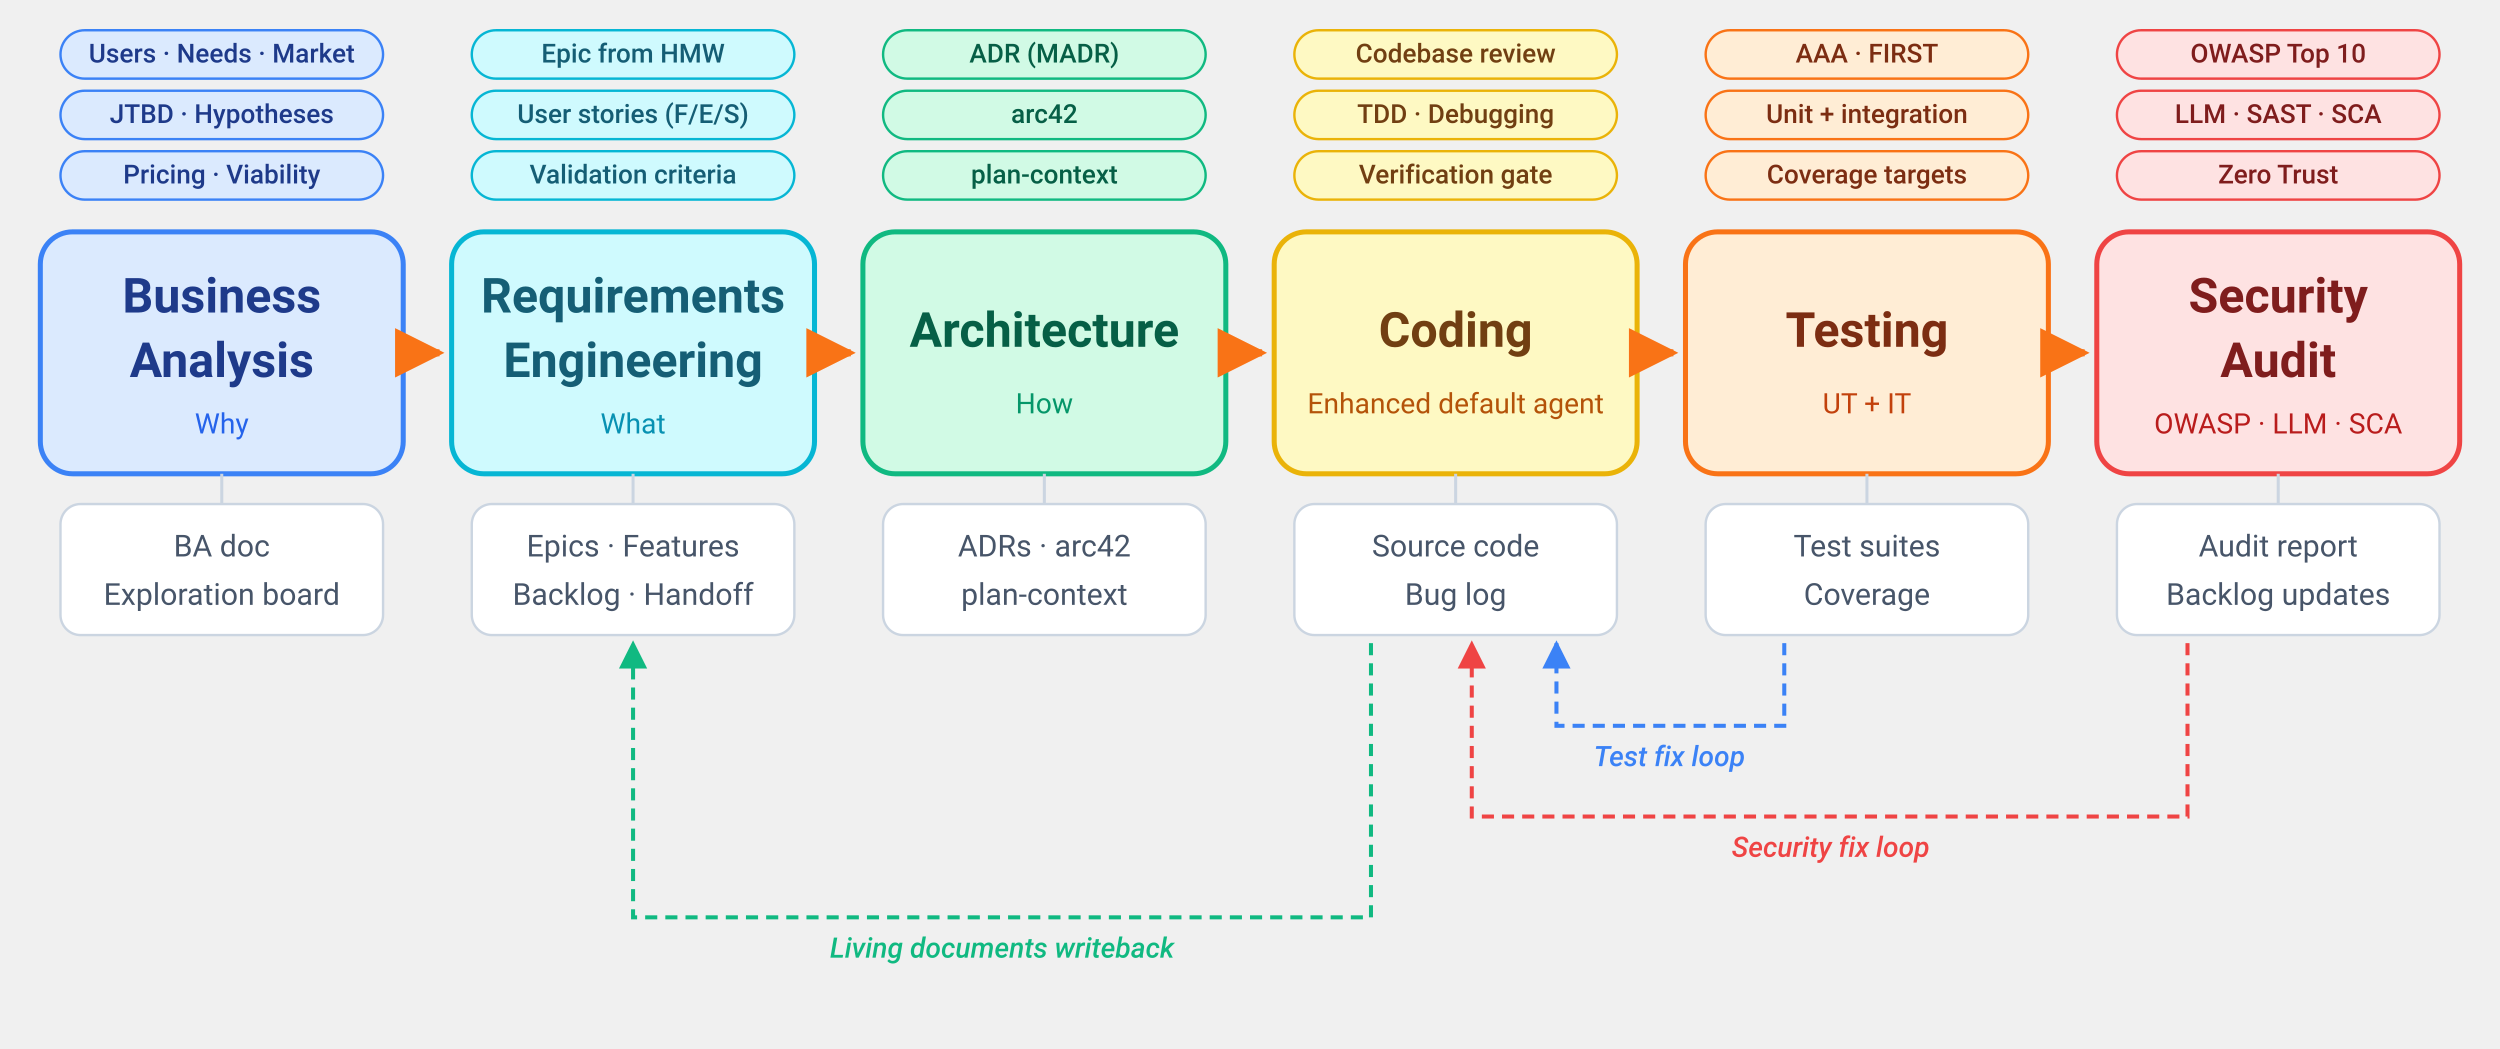
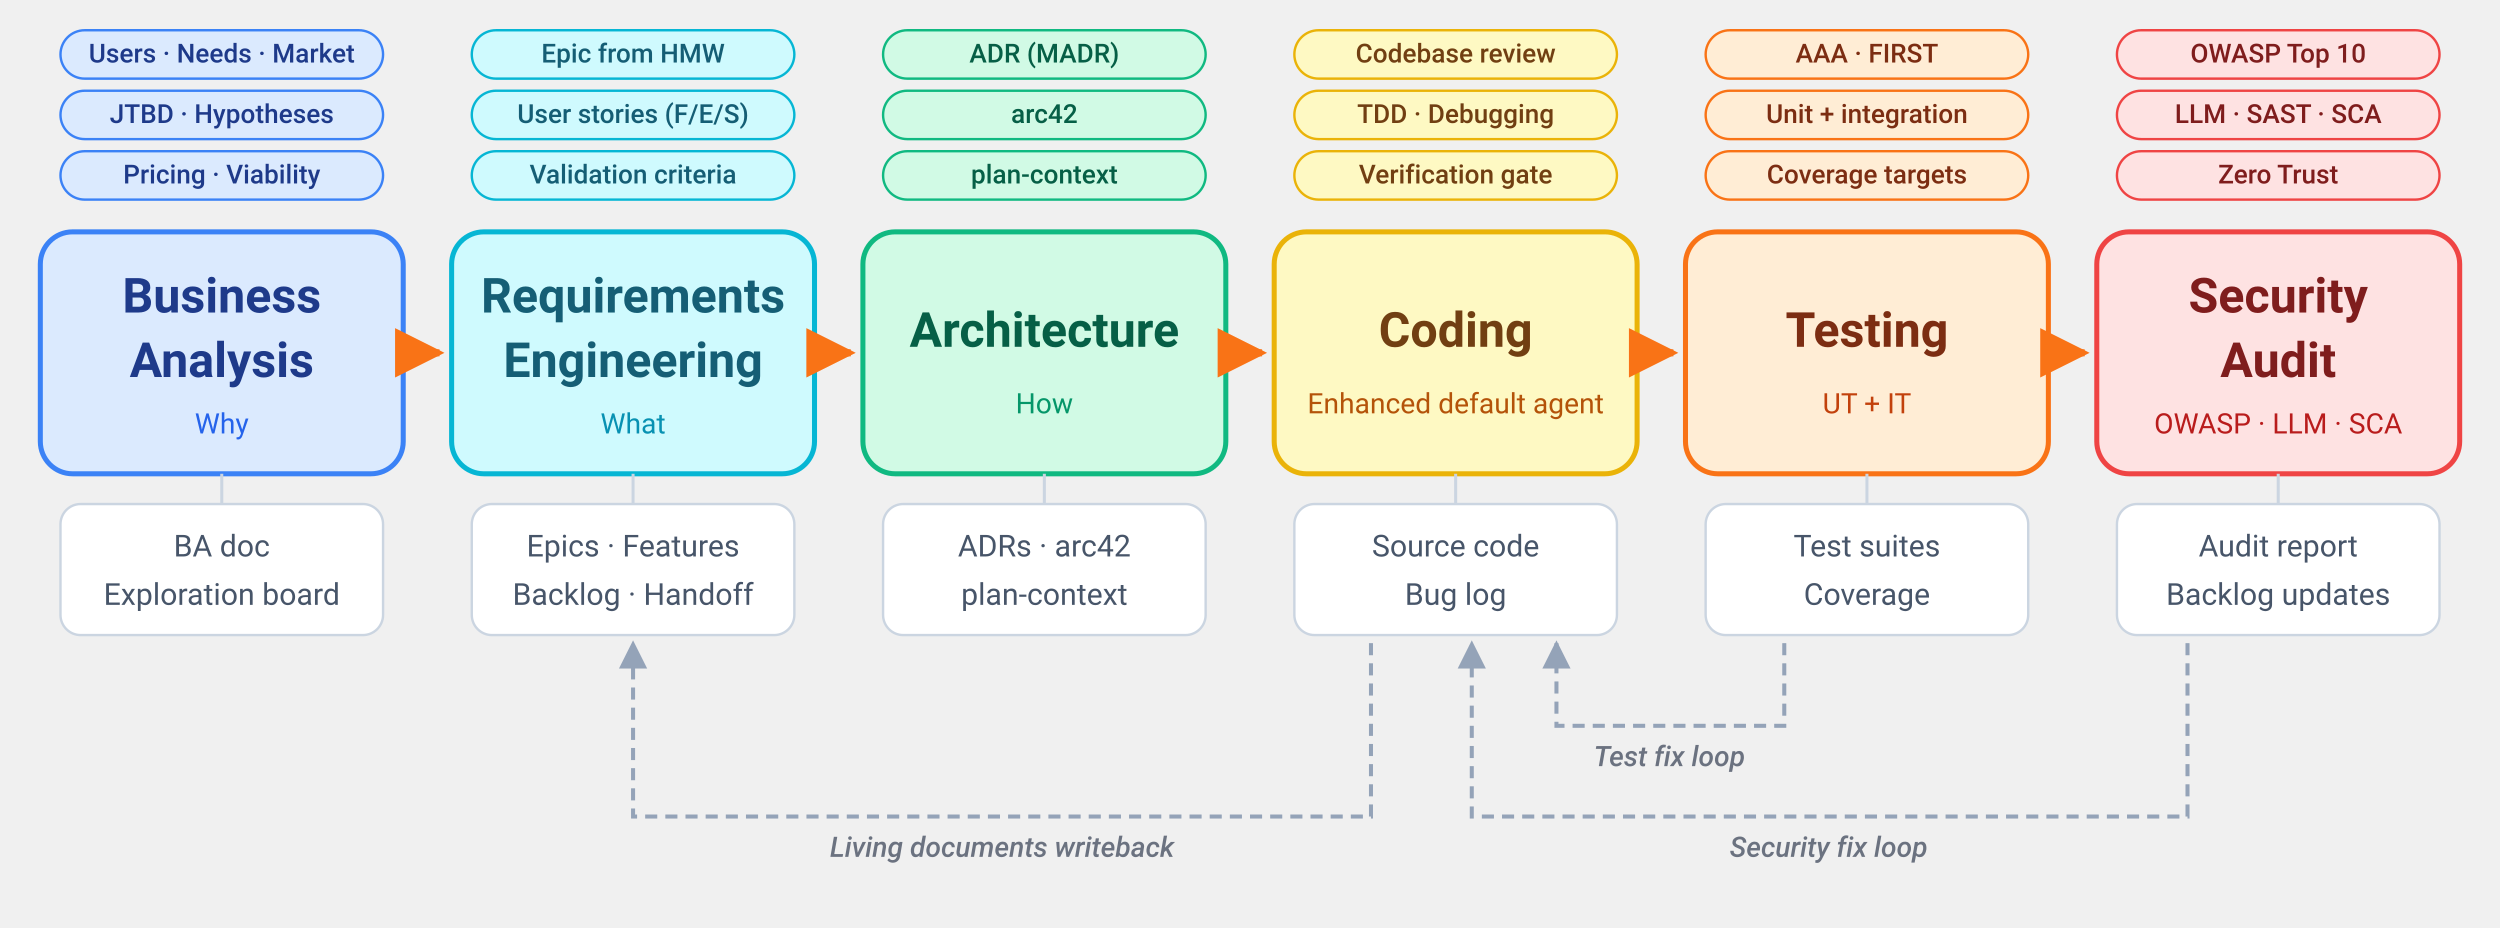
- <svg xmlns="http://www.w3.org/2000/svg" viewBox="0 0 1240 520" role="img" aria-labelledby="vm-title vm-desc" font-family="-apple-system,BlinkMacSystemFont,'Segoe UI',Roboto,'Helvetica Neue',sans-serif" preserveAspectRatio="xMidYMid meet">
+ <svg xmlns="http://www.w3.org/2000/svg" viewBox="0 0 1240 460" role="img" aria-labelledby="vm-title vm-desc" font-family="-apple-system,BlinkMacSystemFont,'Segoe UI',Roboto,'Helvetica Neue',sans-serif" preserveAspectRatio="xMidYMid meet">
  <defs>
    <marker id="arrow-handoff" viewBox="0 0 10 10" refX="9" refY="5" markerWidth="7" markerHeight="7" orient="auto">
      <path d="M0 0 L10 5 L0 10 Z" fill="#f97316" />
    </marker>
-     <marker id="arrow-test" viewBox="0 0 10 10" refX="9" refY="5" markerWidth="7" markerHeight="7" orient="auto">
-       <path d="M0 0 L10 5 L0 10 Z" fill="#3b82f6" />
-     </marker>
-     <marker id="arrow-security" viewBox="0 0 10 10" refX="9" refY="5" markerWidth="7" markerHeight="7" orient="auto">
-       <path d="M0 0 L10 5 L0 10 Z" fill="#ef4444" />
-     </marker>
-     <marker id="arrow-writeback" viewBox="0 0 10 10" refX="9" refY="5" markerWidth="7" markerHeight="7" orient="auto">
-       <path d="M0 0 L10 5 L0 10 Z" fill="#10b981" />
+     <marker id="arrow-loop" viewBox="0 0 10 10" refX="9" refY="5" markerWidth="7" markerHeight="7" orient="auto">
+       <path d="M0 0 L10 5 L0 10 Z" fill="#94a3b8" />
    </marker>
  </defs>
  <g>
    <rect x="30" y="15" width="160" height="24" rx="12" fill="#dbeafe" stroke="#3b82f6" stroke-width="1.2" />
    <text x="110" y="31" text-anchor="middle" font-size="13" font-weight="500" fill="#1e3a8a">Users · Needs · Market</text>
    <rect x="30" y="45" width="160" height="24" rx="12" fill="#dbeafe" stroke="#3b82f6" stroke-width="1.2" />
    <text x="110" y="61" text-anchor="middle" font-size="13" font-weight="500" fill="#1e3a8a">JTBD · Hypotheses</text>
    <rect x="30" y="75" width="160" height="24" rx="12" fill="#dbeafe" stroke="#3b82f6" stroke-width="1.2" />
    <text x="110" y="91" text-anchor="middle" font-size="13" font-weight="500" fill="#1e3a8a">Pricing · Viability</text>
  </g>
  <g>
    <rect x="234" y="15" width="160" height="24" rx="12" fill="#cffafe" stroke="#06b6d4" stroke-width="1.2" />
    <text x="314" y="31" text-anchor="middle" font-size="13" font-weight="500" fill="#155e75">Epic from HMW</text>
    <rect x="234" y="45" width="160" height="24" rx="12" fill="#cffafe" stroke="#06b6d4" stroke-width="1.2" />
    <text x="314" y="61" text-anchor="middle" font-size="13" font-weight="500" fill="#155e75">User stories (F/E/S)</text>
    <rect x="234" y="75" width="160" height="24" rx="12" fill="#cffafe" stroke="#06b6d4" stroke-width="1.2" />
    <text x="314" y="91" text-anchor="middle" font-size="13" font-weight="500" fill="#155e75">Validation criteria</text>
  </g>
  <g>
    <rect x="438" y="15" width="160" height="24" rx="12" fill="#d1fae5" stroke="#10b981" stroke-width="1.2" />
    <text x="518" y="31" text-anchor="middle" font-size="13" font-weight="500" fill="#065f46">ADR (MADR)</text>
    <rect x="438" y="45" width="160" height="24" rx="12" fill="#d1fae5" stroke="#10b981" stroke-width="1.2" />
    <text x="518" y="61" text-anchor="middle" font-size="13" font-weight="500" fill="#065f46">arc42</text>
    <rect x="438" y="75" width="160" height="24" rx="12" fill="#d1fae5" stroke="#10b981" stroke-width="1.2" />
    <text x="518" y="91" text-anchor="middle" font-size="13" font-weight="500" fill="#065f46">plan-context</text>
  </g>
  <g>
    <rect x="642" y="15" width="160" height="24" rx="12" fill="#fef9c3" stroke="#eab308" stroke-width="1.2" />
    <text x="722" y="31" text-anchor="middle" font-size="13" font-weight="500" fill="#713f12">Codebase review</text>
    <rect x="642" y="45" width="160" height="24" rx="12" fill="#fef9c3" stroke="#eab308" stroke-width="1.2" />
    <text x="722" y="61" text-anchor="middle" font-size="13" font-weight="500" fill="#713f12">TDD · Debugging</text>
    <rect x="642" y="75" width="160" height="24" rx="12" fill="#fef9c3" stroke="#eab308" stroke-width="1.2" />
    <text x="722" y="91" text-anchor="middle" font-size="13" font-weight="500" fill="#713f12">Verification gate</text>
  </g>
  <g>
    <rect x="846" y="15" width="160" height="24" rx="12" fill="#ffedd5" stroke="#f97316" stroke-width="1.2" />
    <text x="926" y="31" text-anchor="middle" font-size="13" font-weight="500" fill="#7c2d12">AAA · FIRST</text>
    <rect x="846" y="45" width="160" height="24" rx="12" fill="#ffedd5" stroke="#f97316" stroke-width="1.2" />
    <text x="926" y="61" text-anchor="middle" font-size="13" font-weight="500" fill="#7c2d12">Unit + integration</text>
    <rect x="846" y="75" width="160" height="24" rx="12" fill="#ffedd5" stroke="#f97316" stroke-width="1.2" />
    <text x="926" y="91" text-anchor="middle" font-size="13" font-weight="500" fill="#7c2d12">Coverage targets</text>
  </g>
  <g>
    <rect x="1050" y="15" width="160" height="24" rx="12" fill="#fee2e2" stroke="#ef4444" stroke-width="1.2" />
    <text x="1130" y="31" text-anchor="middle" font-size="13" font-weight="500" fill="#7f1d1d">OWASP Top 10</text>
    <rect x="1050" y="45" width="160" height="24" rx="12" fill="#fee2e2" stroke="#ef4444" stroke-width="1.2" />
    <text x="1130" y="61" text-anchor="middle" font-size="13" font-weight="500" fill="#7f1d1d">LLM · SAST · SCA</text>
    <rect x="1050" y="75" width="160" height="24" rx="12" fill="#fee2e2" stroke="#ef4444" stroke-width="1.2" />
    <text x="1130" y="91" text-anchor="middle" font-size="13" font-weight="500" fill="#7f1d1d">Zero Trust</text>
  </g>
  <rect x="20" y="115" width="180" height="120" rx="16" fill="#dbeafe" stroke="#3b82f6" stroke-width="2.5" />
  <text x="110" y="155" text-anchor="middle" font-size="24" font-weight="700" fill="#1e3a8a">Business</text>
  <text x="110" y="187" text-anchor="middle" font-size="24" font-weight="700" fill="#1e3a8a">Analysis</text>
  <text x="110" y="215" text-anchor="middle" font-size="14" fill="#2563eb">Why</text>
  <rect x="224" y="115" width="180" height="120" rx="16" fill="#cffafe" stroke="#06b6d4" stroke-width="2.5" />
  <text x="314" y="155" text-anchor="middle" font-size="24" font-weight="700" fill="#155e75">Requirements</text>
  <text x="314" y="187" text-anchor="middle" font-size="24" font-weight="700" fill="#155e75">Engineering</text>
  <text x="314" y="215" text-anchor="middle" font-size="14" fill="#0891b2">What</text>
  <rect x="428" y="115" width="180" height="120" rx="16" fill="#d1fae5" stroke="#10b981" stroke-width="2.5" />
  <text x="518" y="172" text-anchor="middle" font-size="24" font-weight="700" fill="#065f46">Architecture</text>
  <text x="518" y="205" text-anchor="middle" font-size="14" fill="#059669">How</text>
  <rect x="632" y="115" width="180" height="120" rx="16" fill="#fef9c3" stroke="#eab308" stroke-width="2.5" />
  <text x="722" y="172" text-anchor="middle" font-size="24" font-weight="700" fill="#713f12">Coding</text>
  <text x="722" y="205" text-anchor="middle" font-size="14" fill="#b45309">Enhanced default agent</text>
  <rect x="836" y="115" width="180" height="120" rx="16" fill="#ffedd5" stroke="#f97316" stroke-width="2.5" />
  <text x="926" y="172" text-anchor="middle" font-size="24" font-weight="700" fill="#7c2d12">Testing</text>
  <text x="926" y="205" text-anchor="middle" font-size="14" fill="#c2410c">UT + IT</text>
  <rect x="1040" y="115" width="180" height="120" rx="16" fill="#fee2e2" stroke="#ef4444" stroke-width="2.5" />
  <text x="1130" y="155" text-anchor="middle" font-size="24" font-weight="700" fill="#7f1d1d">Security</text>
  <text x="1130" y="187" text-anchor="middle" font-size="24" font-weight="700" fill="#7f1d1d">Audit</text>
  <text x="1130" y="215" text-anchor="middle" font-size="14" fill="#b91c1c">OWASP · LLM · SCA</text>
  <line x1="206" y1="175" x2="218" y2="175" stroke="#f97316" stroke-width="3.5" marker-end="url(#arrow-handoff)" />
  <line x1="410" y1="175" x2="422" y2="175" stroke="#f97316" stroke-width="3.5" marker-end="url(#arrow-handoff)" />
  <line x1="614" y1="175" x2="626" y2="175" stroke="#f97316" stroke-width="3.5" marker-end="url(#arrow-handoff)" />
  <line x1="818" y1="175" x2="830" y2="175" stroke="#f97316" stroke-width="3.5" marker-end="url(#arrow-handoff)" />
  <line x1="1022" y1="175" x2="1034" y2="175" stroke="#f97316" stroke-width="3.5" marker-end="url(#arrow-handoff)" />
  <line x1="110" y1="235" x2="110" y2="250" stroke="#cbd5e1" stroke-width="1.5" />
  <line x1="314" y1="235" x2="314" y2="250" stroke="#cbd5e1" stroke-width="1.5" />
  <line x1="518" y1="235" x2="518" y2="250" stroke="#cbd5e1" stroke-width="1.5" />
  <line x1="722" y1="235" x2="722" y2="250" stroke="#cbd5e1" stroke-width="1.5" />
  <line x1="926" y1="235" x2="926" y2="250" stroke="#cbd5e1" stroke-width="1.5" />
  <line x1="1130" y1="235" x2="1130" y2="250" stroke="#cbd5e1" stroke-width="1.5" />
  <rect x="30" y="250" width="160" height="65" rx="10" fill="#ffffff" stroke="#cbd5e1" stroke-width="1.2" />
  <text x="110" y="276" text-anchor="middle" font-size="15" fill="#475569">BA doc</text>
  <text x="110" y="300" text-anchor="middle" font-size="15" fill="#475569">Exploration board</text>
  <rect x="234" y="250" width="160" height="65" rx="10" fill="#ffffff" stroke="#cbd5e1" stroke-width="1.2" />
  <text x="314" y="276" text-anchor="middle" font-size="15" fill="#475569">Epics · Features</text>
  <text x="314" y="300" text-anchor="middle" font-size="15" fill="#475569">Backlog · Handoff</text>
  <rect x="438" y="250" width="160" height="65" rx="10" fill="#ffffff" stroke="#cbd5e1" stroke-width="1.2" />
  <text x="518" y="276" text-anchor="middle" font-size="15" fill="#475569">ADRs · arc42</text>
  <text x="518" y="300" text-anchor="middle" font-size="15" fill="#475569">plan-context</text>
  <rect x="642" y="250" width="160" height="65" rx="10" fill="#ffffff" stroke="#cbd5e1" stroke-width="1.2" />
  <text x="722" y="276" text-anchor="middle" font-size="15" fill="#475569">Source code</text>
  <text x="722" y="300" text-anchor="middle" font-size="15" fill="#475569">Bug log</text>
  <rect x="846" y="250" width="160" height="65" rx="10" fill="#ffffff" stroke="#cbd5e1" stroke-width="1.2" />
  <text x="926" y="276" text-anchor="middle" font-size="15" fill="#475569">Test suites</text>
  <text x="926" y="300" text-anchor="middle" font-size="15" fill="#475569">Coverage</text>
  <rect x="1050" y="250" width="160" height="65" rx="10" fill="#ffffff" stroke="#cbd5e1" stroke-width="1.2" />
  <text x="1130" y="276" text-anchor="middle" font-size="15" fill="#475569">Audit report</text>
  <text x="1130" y="300" text-anchor="middle" font-size="15" fill="#475569">Backlog updates</text>
-   <path d="M 885 319 L 885 360 L 772 360 L 772 319" stroke="#3b82f6" stroke-width="2" stroke-dasharray="6 4" fill="none" marker-end="url(#arrow-test)" />
-   <path d="M 1085 319 L 1085 405 L 730 405 L 730 319" stroke="#ef4444" stroke-width="2" stroke-dasharray="6 4" fill="none" marker-end="url(#arrow-security)" />
-   <path d="M 680 319 L 680 455 L 314 455 L 314 319" stroke="#10b981" stroke-width="2" stroke-dasharray="6 4" fill="none" marker-end="url(#arrow-writeback)" />
-   <text x="828" y="380" text-anchor="middle" font-size="14" font-style="italic" font-weight="500" fill="#3b82f6">Test fix loop</text>
-   <text x="908" y="425" text-anchor="middle" font-size="14" font-style="italic" font-weight="500" fill="#ef4444">Security fix loop</text>
-   <text x="497" y="475" text-anchor="middle" font-size="14" font-style="italic" font-weight="500" fill="#10b981">Living documents writeback</text>
+   <path d="M 885 319 L 885 360 L 772 360 L 772 319" stroke="#94a3b8" stroke-width="2" stroke-dasharray="6 4" fill="none" marker-end="url(#arrow-loop)" />
+   <text x="828" y="380" text-anchor="middle" font-size="14" font-style="italic" font-weight="500" fill="#6b7280">Test fix loop</text>
+   <path d="M 1085 319 L 1085 405 L 730 405 L 730 319" stroke="#94a3b8" stroke-width="2" stroke-dasharray="6 4" fill="none" marker-end="url(#arrow-loop)" />
+   <text x="907" y="425" text-anchor="middle" font-size="14" font-style="italic" font-weight="500" fill="#6b7280">Security fix loop</text>
+   <path d="M 680 319 L 680 405 L 314 405 L 314 319" stroke="#94a3b8" stroke-width="2" stroke-dasharray="6 4" fill="none" marker-end="url(#arrow-loop)" />
+   <text x="497" y="425" text-anchor="middle" font-size="14" font-style="italic" font-weight="500" fill="#6b7280">Living documents writeback</text>
</svg>
